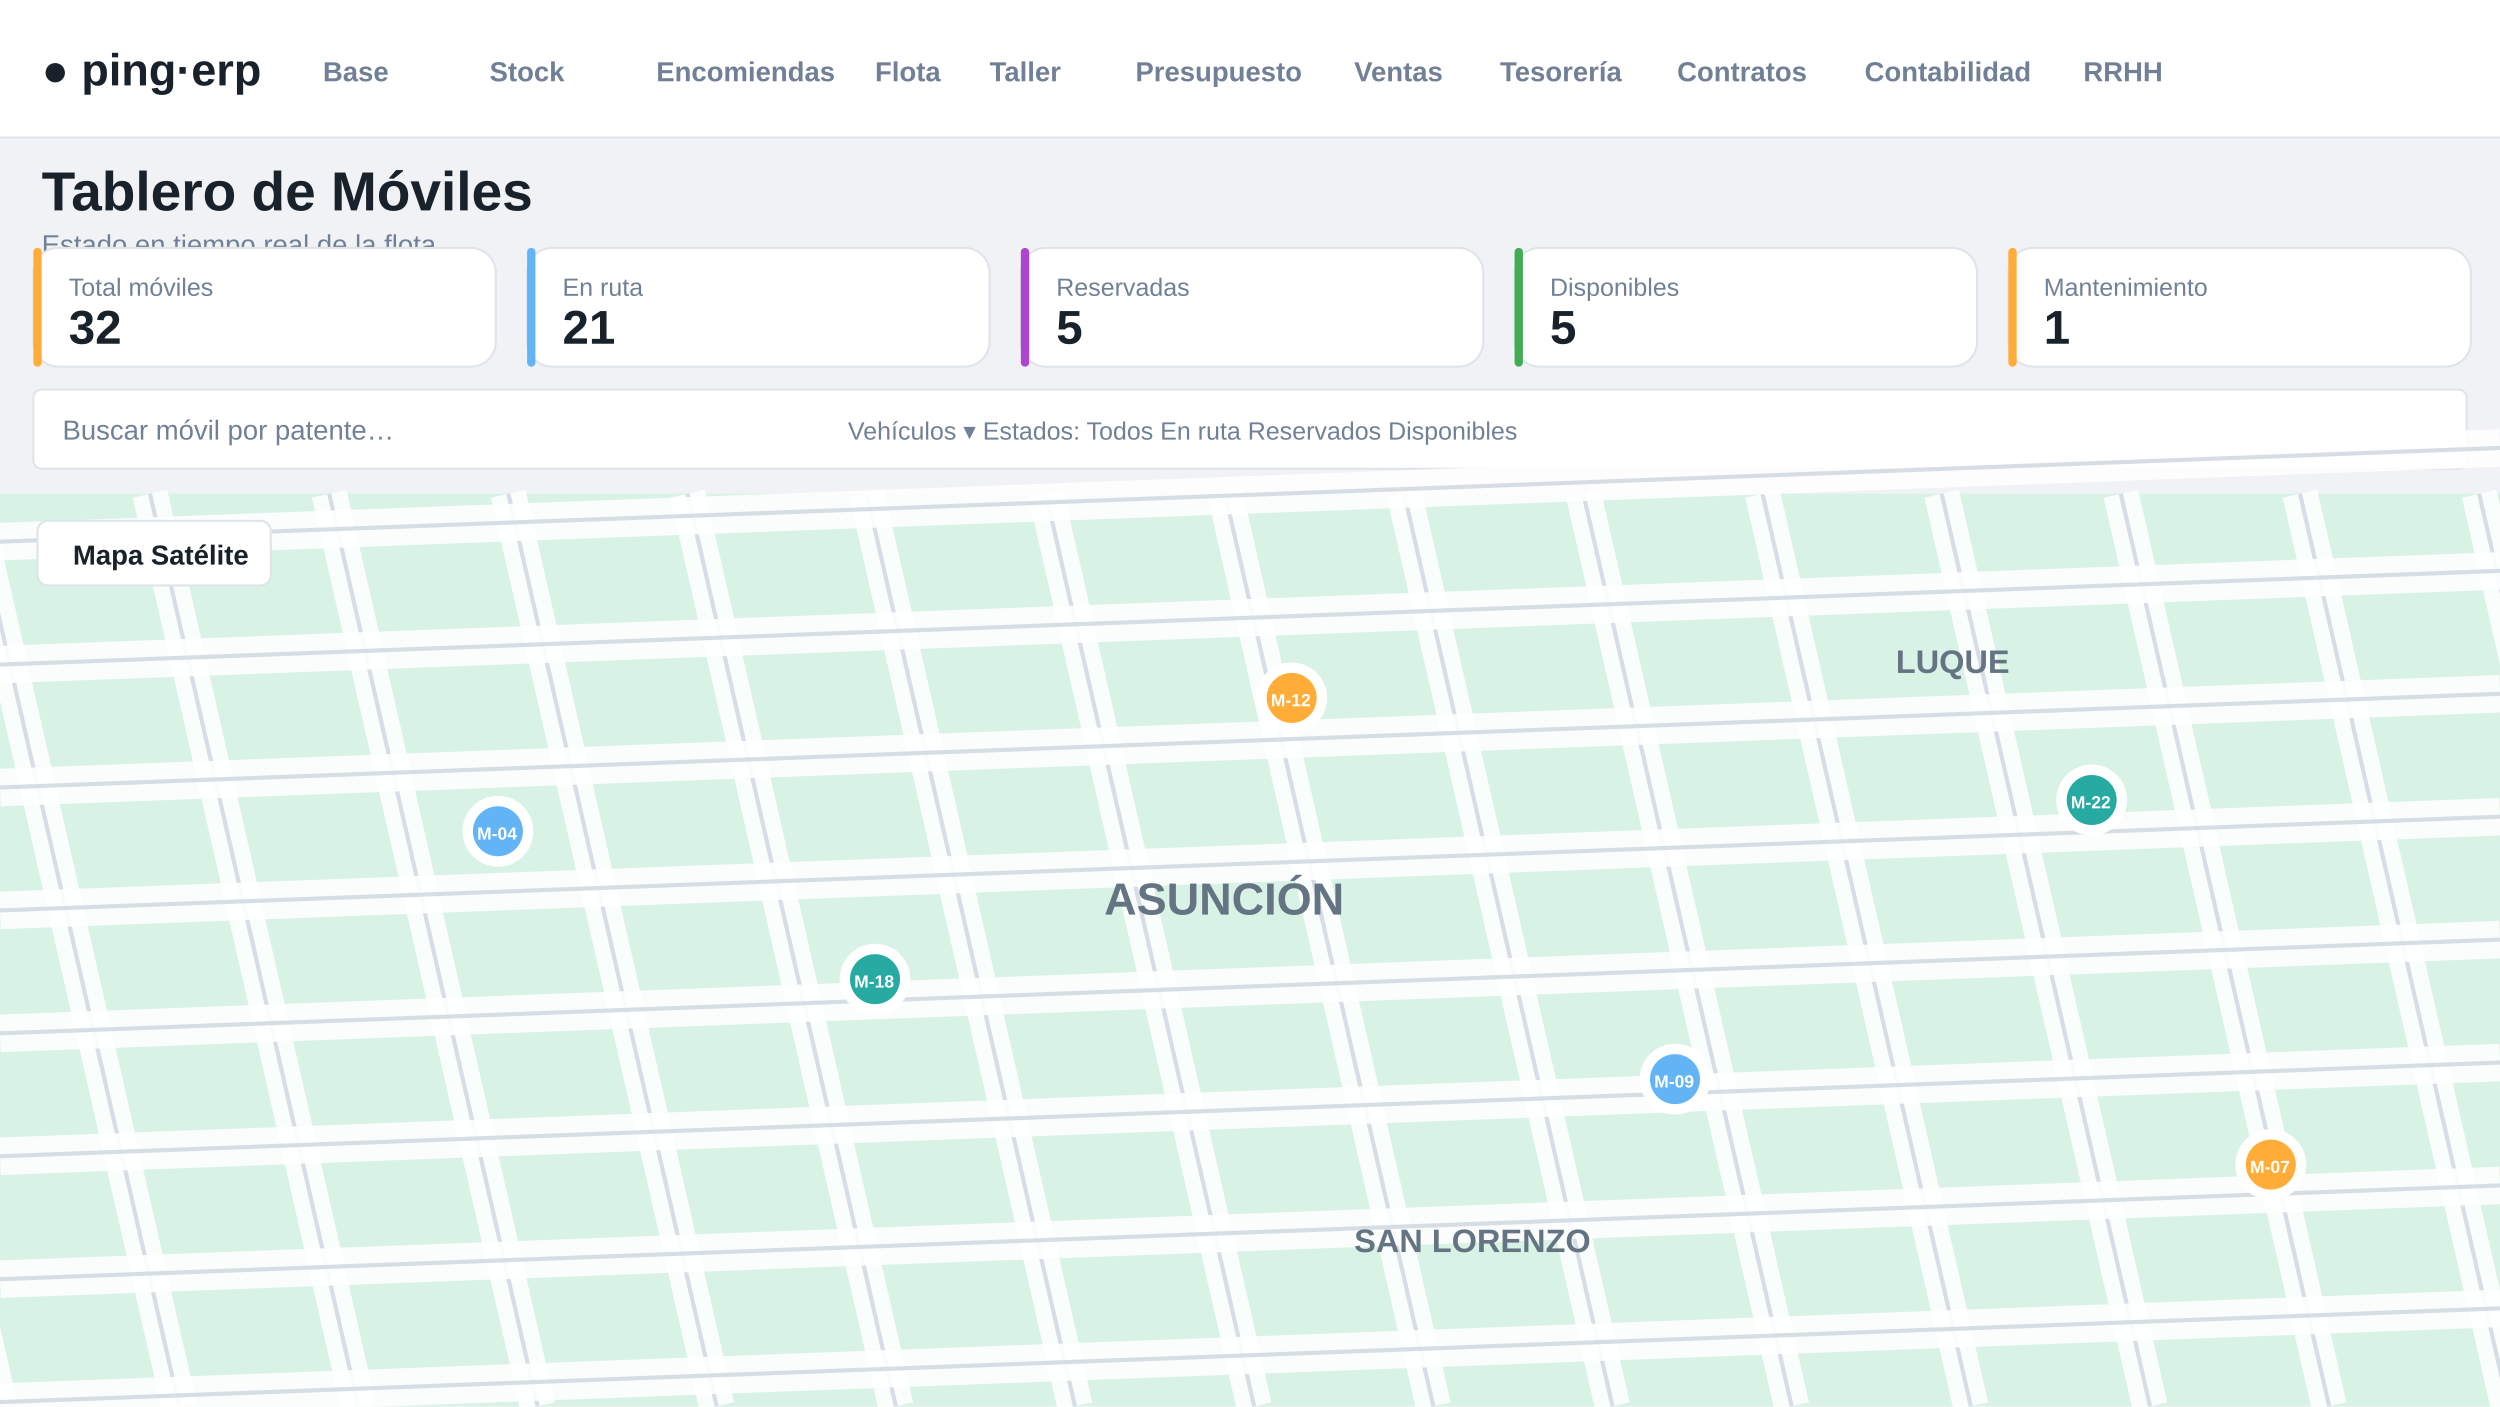
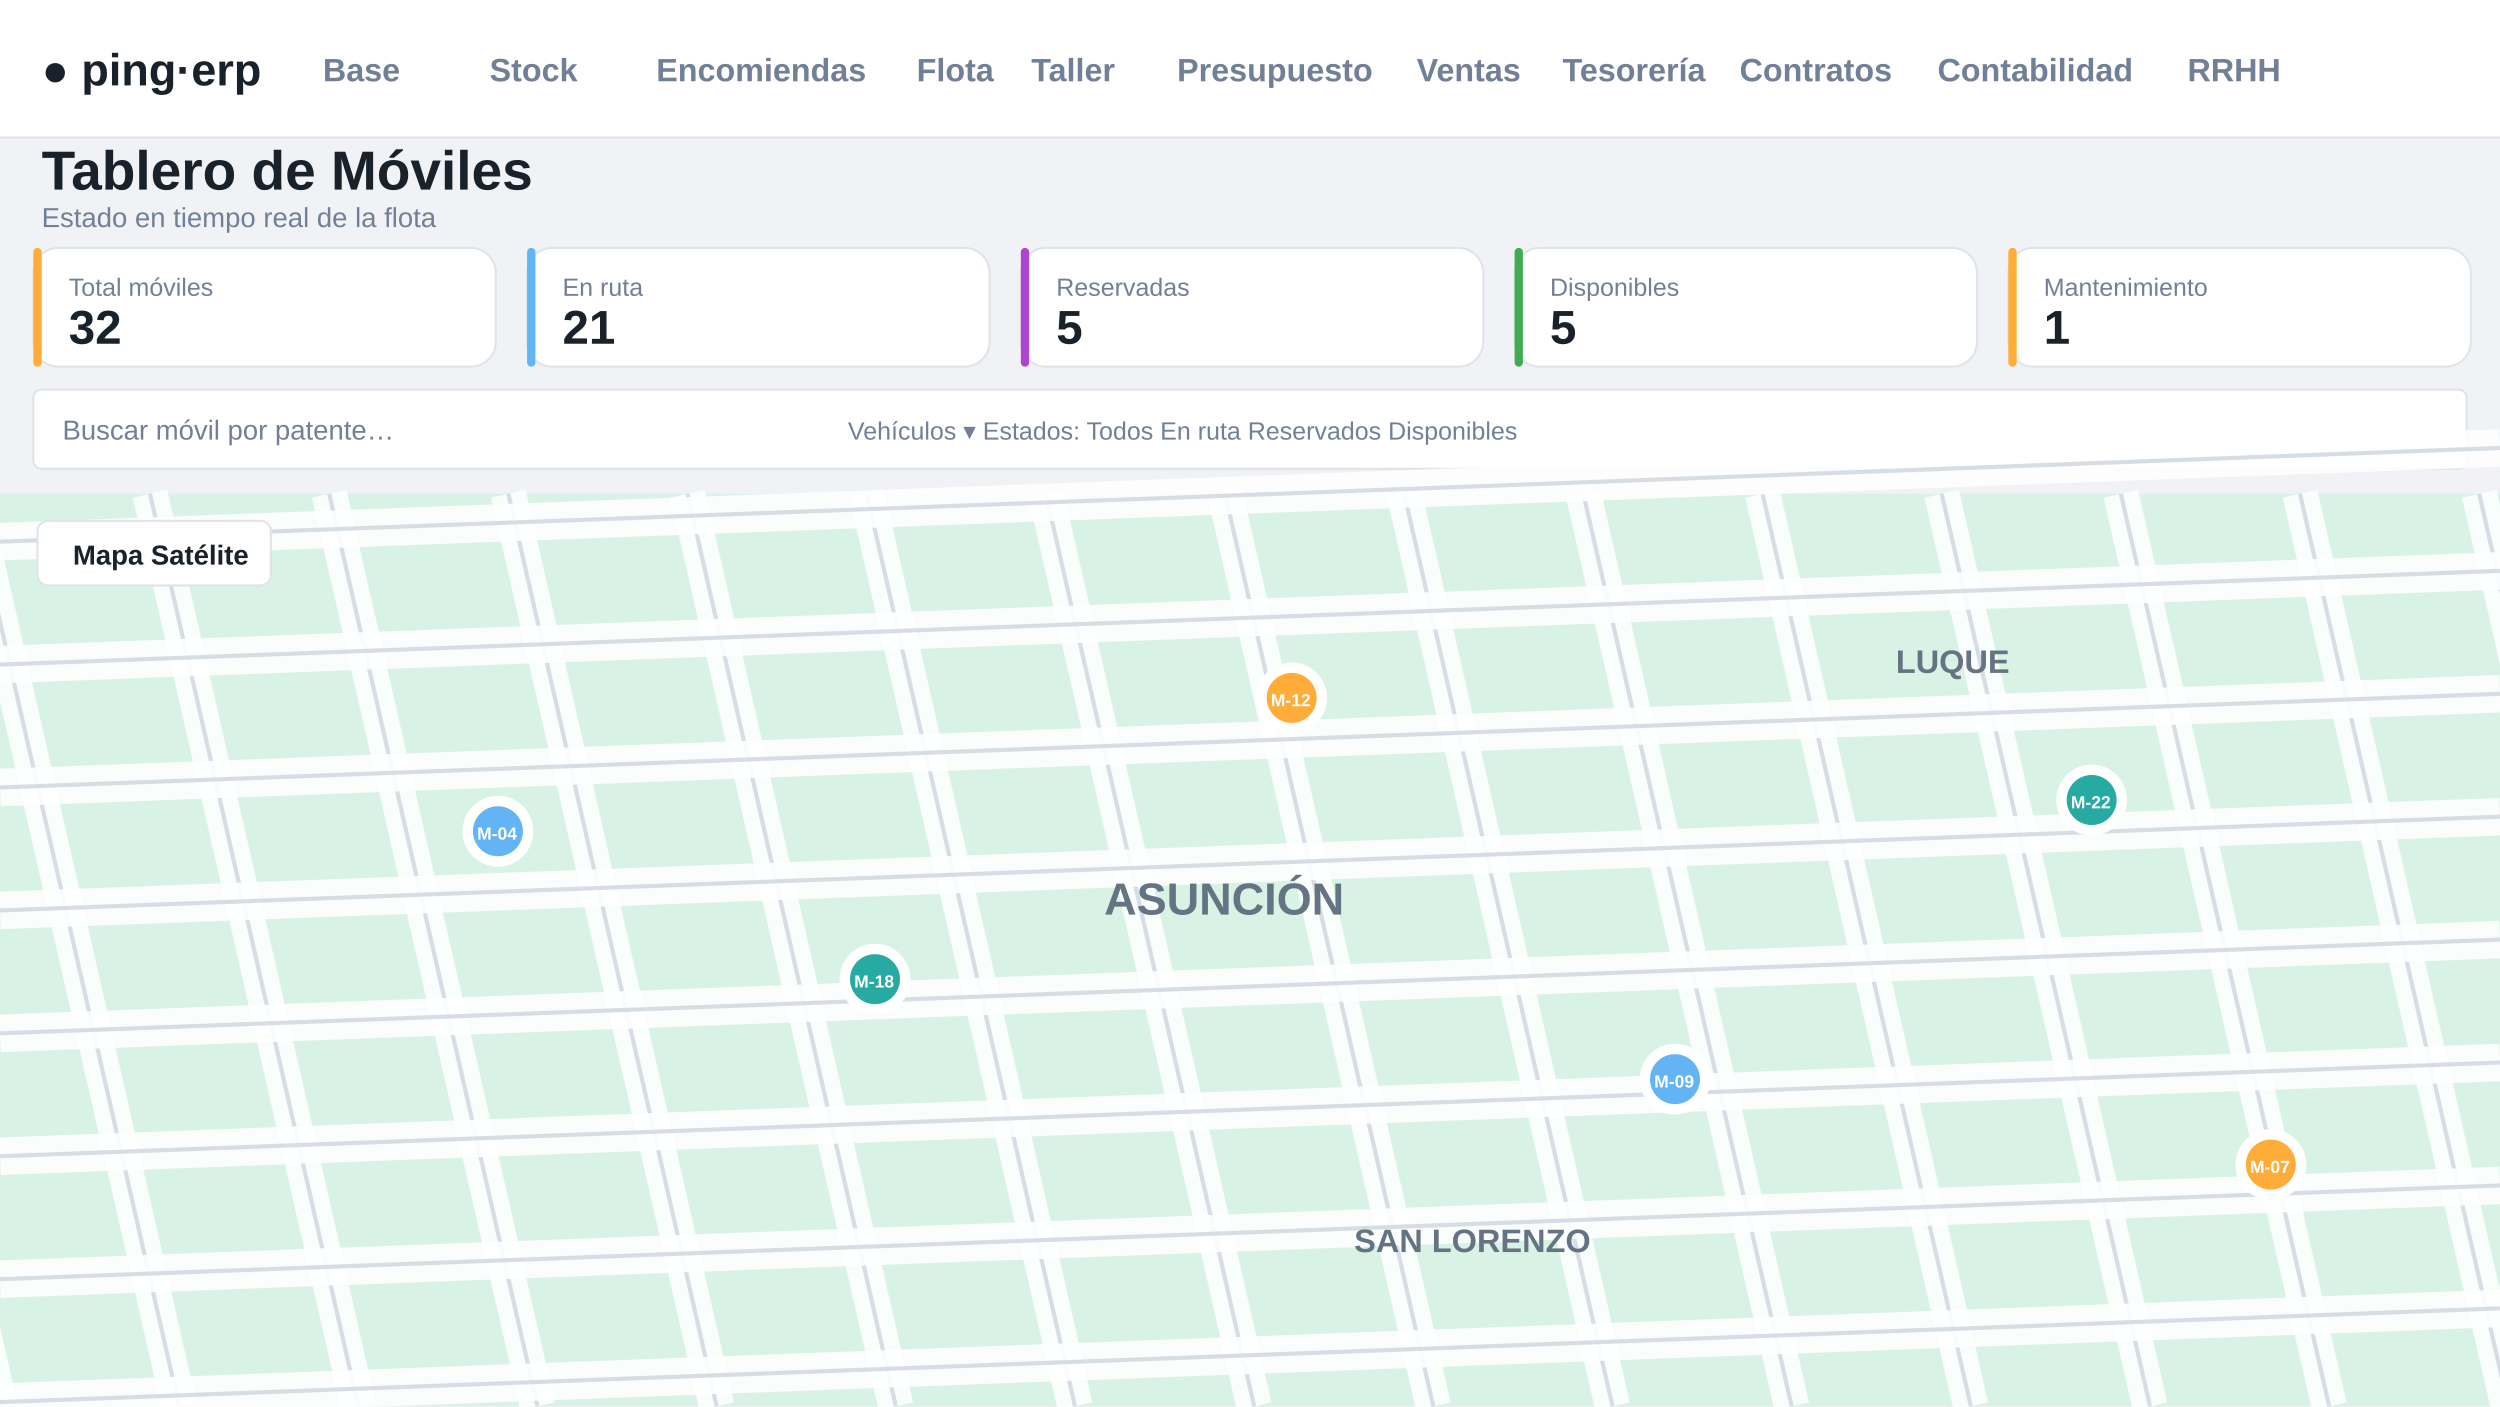
<svg xmlns="http://www.w3.org/2000/svg" viewBox="0 0 1200 675" role="img" aria-label="Monitor One tablero de móviles">
  <rect width="1200" height="675" fill="#f0f2f5" />
  <rect x="0" y="0" width="1200" height="66" rx="0" fill="#fff" stroke="none" stroke-width="1" />
  <text x="20" y="41" font-family="Arial,Helvetica,sans-serif" font-size="21.6" fill="#19212b" font-weight="700">● ping·erp</text>
-   <text x="155" y="39" font-family="Arial,Helvetica,sans-serif" font-size="13.2" fill="#718096" font-weight="600">Base</text>
-   <text x="235" y="39" font-family="Arial,Helvetica,sans-serif" font-size="13.2" fill="#718096" font-weight="600">Stock</text>
-   <text x="315" y="39" font-family="Arial,Helvetica,sans-serif" font-size="13.2" fill="#718096" font-weight="600">Encomiendas</text>
-   <text x="420" y="39" font-family="Arial,Helvetica,sans-serif" font-size="13.2" fill="#718096" font-weight="600">Flota</text>
-   <text x="475" y="39" font-family="Arial,Helvetica,sans-serif" font-size="13.2" fill="#718096" font-weight="600">Taller</text>
-   <text x="545" y="39" font-family="Arial,Helvetica,sans-serif" font-size="13.2" fill="#718096" font-weight="600">Presupuesto</text>
-   <text x="650" y="39" font-family="Arial,Helvetica,sans-serif" font-size="13.2" fill="#718096" font-weight="600">Ventas</text>
-   <text x="720" y="39" font-family="Arial,Helvetica,sans-serif" font-size="13.2" fill="#718096" font-weight="600">Tesorería</text>
-   <text x="805" y="39" font-family="Arial,Helvetica,sans-serif" font-size="13.2" fill="#718096" font-weight="600">Contratos</text>
-   <text x="895" y="39" font-family="Arial,Helvetica,sans-serif" font-size="13.2" fill="#718096" font-weight="600">Contabilidad</text>
-   <text x="1000" y="39" font-family="Arial,Helvetica,sans-serif" font-size="13.2" fill="#718096" font-weight="600">RRHH</text>
+   <text x="155" y="39" font-family="Arial,Helvetica,sans-serif" font-size="15.5" fill="#718096" font-weight="600">Base</text>
+   <text x="235" y="39" font-family="Arial,Helvetica,sans-serif" font-size="15.5" fill="#718096" font-weight="600">Stock</text>
+   <text x="315" y="39" font-family="Arial,Helvetica,sans-serif" font-size="15.5" fill="#718096" font-weight="600">Encomiendas</text>
+   <text x="440" y="39" font-family="Arial,Helvetica,sans-serif" font-size="15.5" fill="#718096" font-weight="600">Flota</text>
+   <text x="495" y="39" font-family="Arial,Helvetica,sans-serif" font-size="15.5" fill="#718096" font-weight="600">Taller</text>
+   <text x="565" y="39" font-family="Arial,Helvetica,sans-serif" font-size="15.5" fill="#718096" font-weight="600">Presupuesto</text>
+   <text x="680" y="39" font-family="Arial,Helvetica,sans-serif" font-size="15.5" fill="#718096" font-weight="600">Ventas</text>
+   <text x="750" y="39" font-family="Arial,Helvetica,sans-serif" font-size="15.5" fill="#718096" font-weight="600">Tesorería</text>
+   <text x="835" y="39" font-family="Arial,Helvetica,sans-serif" font-size="15.5" fill="#718096" font-weight="600">Contratos</text>
+   <text x="930" y="39" font-family="Arial,Helvetica,sans-serif" font-size="15.5" fill="#718096" font-weight="600">Contabilidad</text>
+   <text x="1050" y="39" font-family="Arial,Helvetica,sans-serif" font-size="15.5" fill="#718096" font-weight="600">RRHH</text>
  <path d="M0 66H1200" stroke="#dfe4e9" stroke-width="1" />
-   <text x="20" y="101" font-family="Arial,Helvetica,sans-serif" font-size="26.4" fill="#19212b" font-weight="700">Tablero de Móviles</text>
-   <text x="20" y="122" font-family="Arial,Helvetica,sans-serif" font-size="13.2" fill="#718096" font-weight="400">Estado en tiempo real de la flota</text>
+   <text x="20" y="91" font-family="Arial,Helvetica,sans-serif" font-size="26.4" fill="#19212b" font-weight="700">Tablero de Móviles</text>
+   <text x="20" y="109" font-family="Arial,Helvetica,sans-serif" font-size="13.2" fill="#718096" font-weight="400">Estado en tiempo real de la flota</text>
  <rect x="16" y="119" width="222" height="57" rx="12" fill="#fff" stroke="#dfe4e9" stroke-width="1" />
  <rect x="16" y="119" width="4" height="57" rx="2" fill="#ffad38" stroke="none" stroke-width="1" />
  <text x="33" y="142" font-family="Arial,Helvetica,sans-serif" font-size="12" fill="#718096" font-weight="400">Total móviles</text>
  <text x="33" y="165" font-family="Arial,Helvetica,sans-serif" font-size="22.8" fill="#19212b" font-weight="700">32</text>
  <rect x="253" y="119" width="222" height="57" rx="12" fill="#fff" stroke="#dfe4e9" stroke-width="1" />
  <rect x="253" y="119" width="4" height="57" rx="2" fill="#63b4f5" stroke="none" stroke-width="1" />
  <text x="270" y="142" font-family="Arial,Helvetica,sans-serif" font-size="12" fill="#718096" font-weight="400">En ruta</text>
  <text x="270" y="165" font-family="Arial,Helvetica,sans-serif" font-size="22.8" fill="#19212b" font-weight="700">21</text>
  <rect x="490" y="119" width="222" height="57" rx="12" fill="#fff" stroke="#dfe4e9" stroke-width="1" />
  <rect x="490" y="119" width="4" height="57" rx="2" fill="#ad45d0" stroke="none" stroke-width="1" />
  <text x="507" y="142" font-family="Arial,Helvetica,sans-serif" font-size="12" fill="#718096" font-weight="400">Reservadas</text>
  <text x="507" y="165" font-family="Arial,Helvetica,sans-serif" font-size="22.8" fill="#19212b" font-weight="700">5</text>
  <rect x="727" y="119" width="222" height="57" rx="12" fill="#fff" stroke="#dfe4e9" stroke-width="1" />
  <rect x="727" y="119" width="4" height="57" rx="2" fill="#42ac55" stroke="none" stroke-width="1" />
  <text x="744" y="142" font-family="Arial,Helvetica,sans-serif" font-size="12" fill="#718096" font-weight="400">Disponibles</text>
  <text x="744" y="165" font-family="Arial,Helvetica,sans-serif" font-size="22.8" fill="#19212b" font-weight="700">5</text>
  <rect x="964" y="119" width="222" height="57" rx="12" fill="#fff" stroke="#dfe4e9" stroke-width="1" />
  <rect x="964" y="119" width="4" height="57" rx="2" fill="#ffad38" stroke="none" stroke-width="1" />
  <text x="981" y="142" font-family="Arial,Helvetica,sans-serif" font-size="12" fill="#718096" font-weight="400">Mantenimiento</text>
  <text x="981" y="165" font-family="Arial,Helvetica,sans-serif" font-size="22.8" fill="#19212b" font-weight="700">1</text>
  <rect x="16" y="187" width="1168" height="38" rx="4" fill="#fff" stroke="#dfe4e9" stroke-width="1" />
  <text x="30" y="211" font-family="Arial,Helvetica,sans-serif" font-size="13.2" fill="#718096" font-weight="400">Buscar móvil por patente…</text>
  <text x="407" y="211" font-family="Arial,Helvetica,sans-serif" font-size="12" fill="#718096" font-weight="400">Vehículos    ▾     Estados: Todos   En ruta   Reservados   Disponibles</text>
  <rect x="0" y="237" width="1200" height="438" rx="0" fill="#d9f2e6" stroke="none" stroke-width="1" />
  <path d="M-100 237L0 675" stroke="#fff" stroke-width="17" opacity=".85" />
  <path d="M-100 237L0 675" stroke="#d6dde5" stroke-width="2" />
  <path d="M-14 237L86 675" stroke="#fff" stroke-width="17" opacity=".85" />
  <path d="M-14 237L86 675" stroke="#d6dde5" stroke-width="2" />
  <path d="M72 237L172 675" stroke="#fff" stroke-width="17" opacity=".85" />
  <path d="M72 237L172 675" stroke="#d6dde5" stroke-width="2" />
  <path d="M158 237L258 675" stroke="#fff" stroke-width="17" opacity=".85" />
  <path d="M158 237L258 675" stroke="#d6dde5" stroke-width="2" />
  <path d="M244 237L344 675" stroke="#fff" stroke-width="17" opacity=".85" />
  <path d="M244 237L344 675" stroke="#d6dde5" stroke-width="2" />
  <path d="M330 237L430 675" stroke="#fff" stroke-width="17" opacity=".85" />
  <path d="M330 237L430 675" stroke="#d6dde5" stroke-width="2" />
  <path d="M416 237L516 675" stroke="#fff" stroke-width="17" opacity=".85" />
  <path d="M416 237L516 675" stroke="#d6dde5" stroke-width="2" />
  <path d="M502 237L602 675" stroke="#fff" stroke-width="17" opacity=".85" />
  <path d="M502 237L602 675" stroke="#d6dde5" stroke-width="2" />
  <path d="M588 237L688 675" stroke="#fff" stroke-width="17" opacity=".85" />
  <path d="M588 237L688 675" stroke="#d6dde5" stroke-width="2" />
  <path d="M674 237L774 675" stroke="#fff" stroke-width="17" opacity=".85" />
  <path d="M674 237L774 675" stroke="#d6dde5" stroke-width="2" />
  <path d="M760 237L860 675" stroke="#fff" stroke-width="17" opacity=".85" />
  <path d="M760 237L860 675" stroke="#d6dde5" stroke-width="2" />
  <path d="M846 237L946 675" stroke="#fff" stroke-width="17" opacity=".85" />
  <path d="M846 237L946 675" stroke="#d6dde5" stroke-width="2" />
  <path d="M932 237L1032 675" stroke="#fff" stroke-width="17" opacity=".85" />
  <path d="M932 237L1032 675" stroke="#d6dde5" stroke-width="2" />
  <path d="M1018 237L1118 675" stroke="#fff" stroke-width="17" opacity=".85" />
  <path d="M1018 237L1118 675" stroke="#d6dde5" stroke-width="2" />
  <path d="M1104 237L1204 675" stroke="#fff" stroke-width="17" opacity=".85" />
  <path d="M1104 237L1204 675" stroke="#d6dde5" stroke-width="2" />
  <path d="M1190 237L1290 675" stroke="#fff" stroke-width="17" opacity=".85" />
  <path d="M1190 237L1290 675" stroke="#d6dde5" stroke-width="2" />
  <path d="M1276 237L1376 675" stroke="#fff" stroke-width="17" opacity=".85" />
  <path d="M1276 237L1376 675" stroke="#d6dde5" stroke-width="2" />
  <path d="M0 260L1200 215" stroke="#fff" stroke-width="18" opacity=".88" />
  <path d="M0 260L1200 215" stroke="#d6dde5" stroke-width="2" />
  <path d="M0 319L1200 274" stroke="#fff" stroke-width="18" opacity=".88" />
  <path d="M0 319L1200 274" stroke="#d6dde5" stroke-width="2" />
  <path d="M0 378L1200 333" stroke="#fff" stroke-width="18" opacity=".88" />
  <path d="M0 378L1200 333" stroke="#d6dde5" stroke-width="2" />
  <path d="M0 437L1200 392" stroke="#fff" stroke-width="18" opacity=".88" />
  <path d="M0 437L1200 392" stroke="#d6dde5" stroke-width="2" />
  <path d="M0 496L1200 451" stroke="#fff" stroke-width="18" opacity=".88" />
  <path d="M0 496L1200 451" stroke="#d6dde5" stroke-width="2" />
  <path d="M0 555L1200 510" stroke="#fff" stroke-width="18" opacity=".88" />
  <path d="M0 555L1200 510" stroke="#d6dde5" stroke-width="2" />
  <path d="M0 614L1200 569" stroke="#fff" stroke-width="18" opacity=".88" />
  <path d="M0 614L1200 569" stroke="#d6dde5" stroke-width="2" />
  <path d="M0 673L1200 628" stroke="#fff" stroke-width="18" opacity=".88" />
  <path d="M0 673L1200 628" stroke="#d6dde5" stroke-width="2" />
  <rect x="18" y="250" width="112" height="31" rx="5" fill="#fff" stroke="#dfe4e9" stroke-width="1" />
  <text x="35" y="271" font-family="Arial,Helvetica,sans-serif" font-size="13.2" fill="#19212b" font-weight="700">Mapa     Satélite</text>
  <circle cx="239" cy="399" r="17" fill="#fff" />
  <circle cx="239" cy="399" r="12" fill="#63b4f5" />
  <text x="229" y="403" font-family="Arial,Helvetica,sans-serif" font-size="8.4" fill="#fff" font-weight="700">M-04</text>
  <circle cx="420" cy="470" r="17" fill="#fff" />
  <circle cx="420" cy="470" r="12" fill="#26aaa1" />
  <text x="410" y="474" font-family="Arial,Helvetica,sans-serif" font-size="8.4" fill="#fff" font-weight="700">M-18</text>
  <circle cx="620" cy="335" r="17" fill="#fff" />
  <circle cx="620" cy="335" r="12" fill="#ffad38" />
  <text x="610" y="339" font-family="Arial,Helvetica,sans-serif" font-size="8.4" fill="#fff" font-weight="700">M-12</text>
  <circle cx="804" cy="518" r="17" fill="#fff" />
  <circle cx="804" cy="518" r="12" fill="#63b4f5" />
  <text x="794" y="522" font-family="Arial,Helvetica,sans-serif" font-size="8.4" fill="#fff" font-weight="700">M-09</text>
  <circle cx="1004" cy="384" r="17" fill="#fff" />
  <circle cx="1004" cy="384" r="12" fill="#26aaa1" />
  <text x="994" y="388" font-family="Arial,Helvetica,sans-serif" font-size="8.4" fill="#fff" font-weight="700">M-22</text>
  <circle cx="1090" cy="559" r="17" fill="#fff" />
  <circle cx="1090" cy="559" r="12" fill="#ffad38" />
  <text x="1080" y="563" font-family="Arial,Helvetica,sans-serif" font-size="8.4" fill="#fff" font-weight="700">M-07</text>
  <text x="530" y="439" font-family="Arial,Helvetica,sans-serif" font-size="21.6" fill="#657482" font-weight="700">ASUNCIÓN</text>
  <text x="910" y="323" font-family="Arial,Helvetica,sans-serif" font-size="15.6" fill="#657482" font-weight="700">LUQUE</text>
  <text x="650" y="601" font-family="Arial,Helvetica,sans-serif" font-size="15.6" fill="#657482" font-weight="700">SAN LORENZO</text>
</svg>
